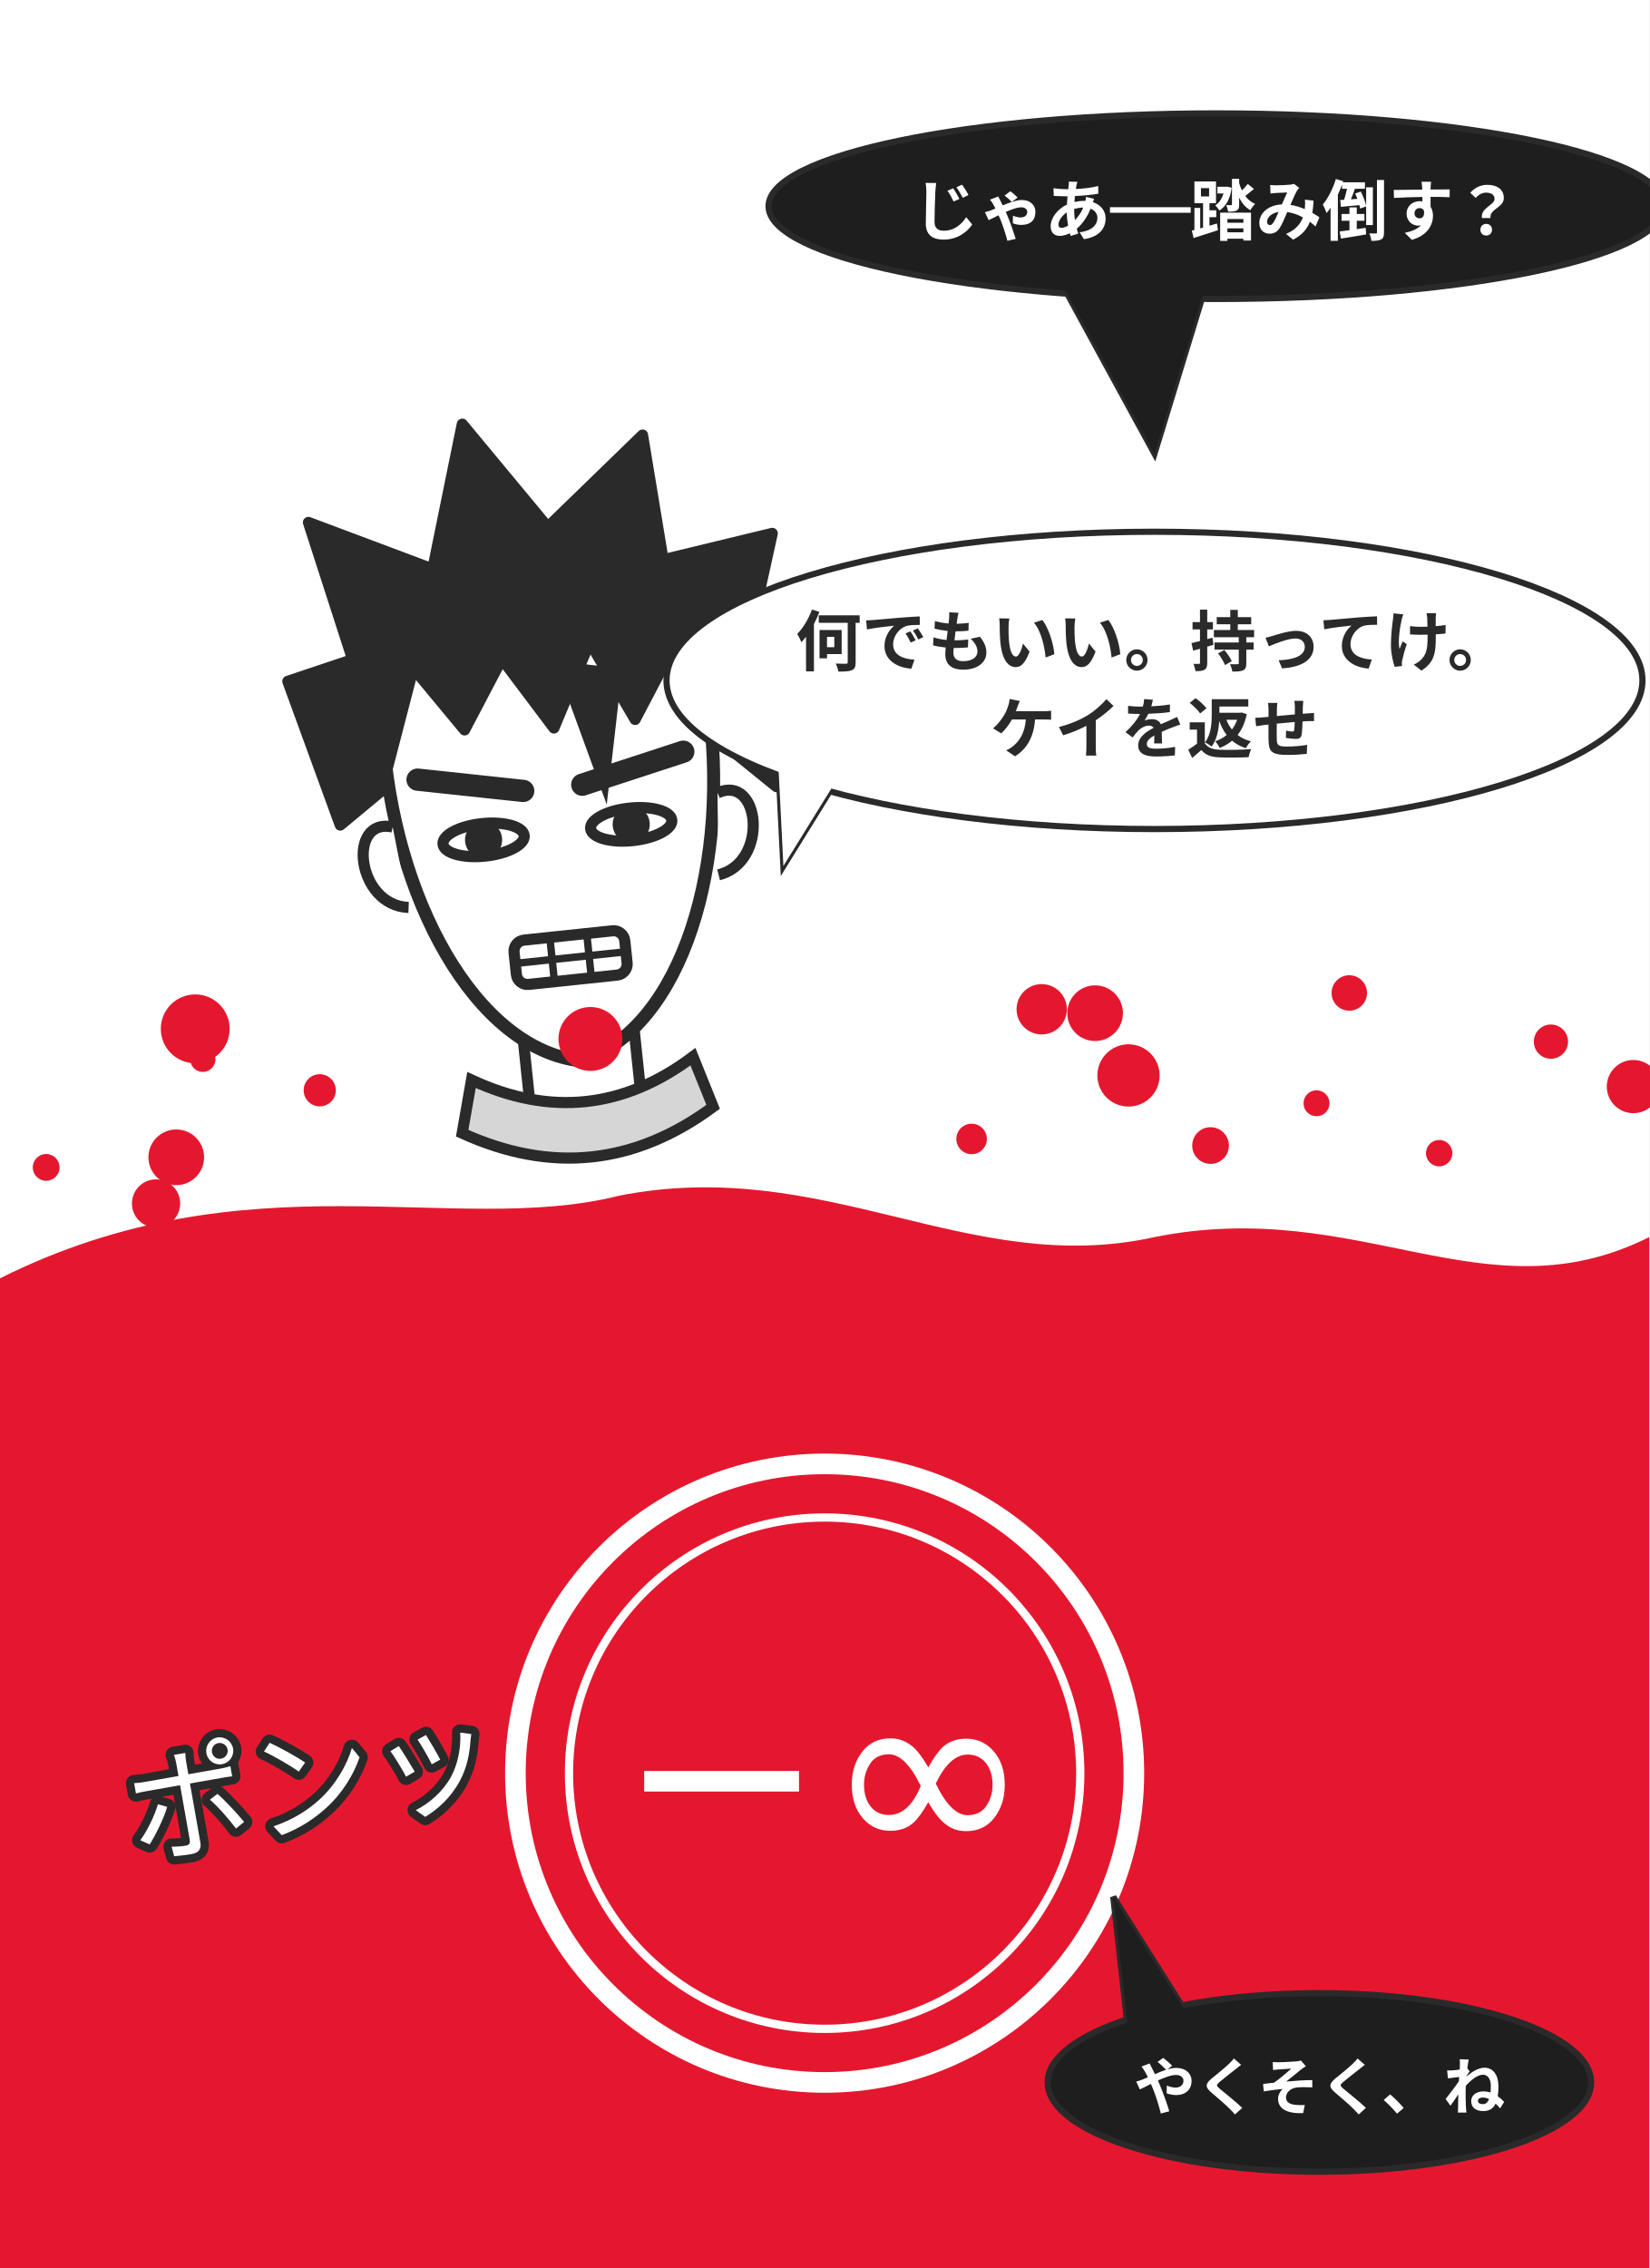
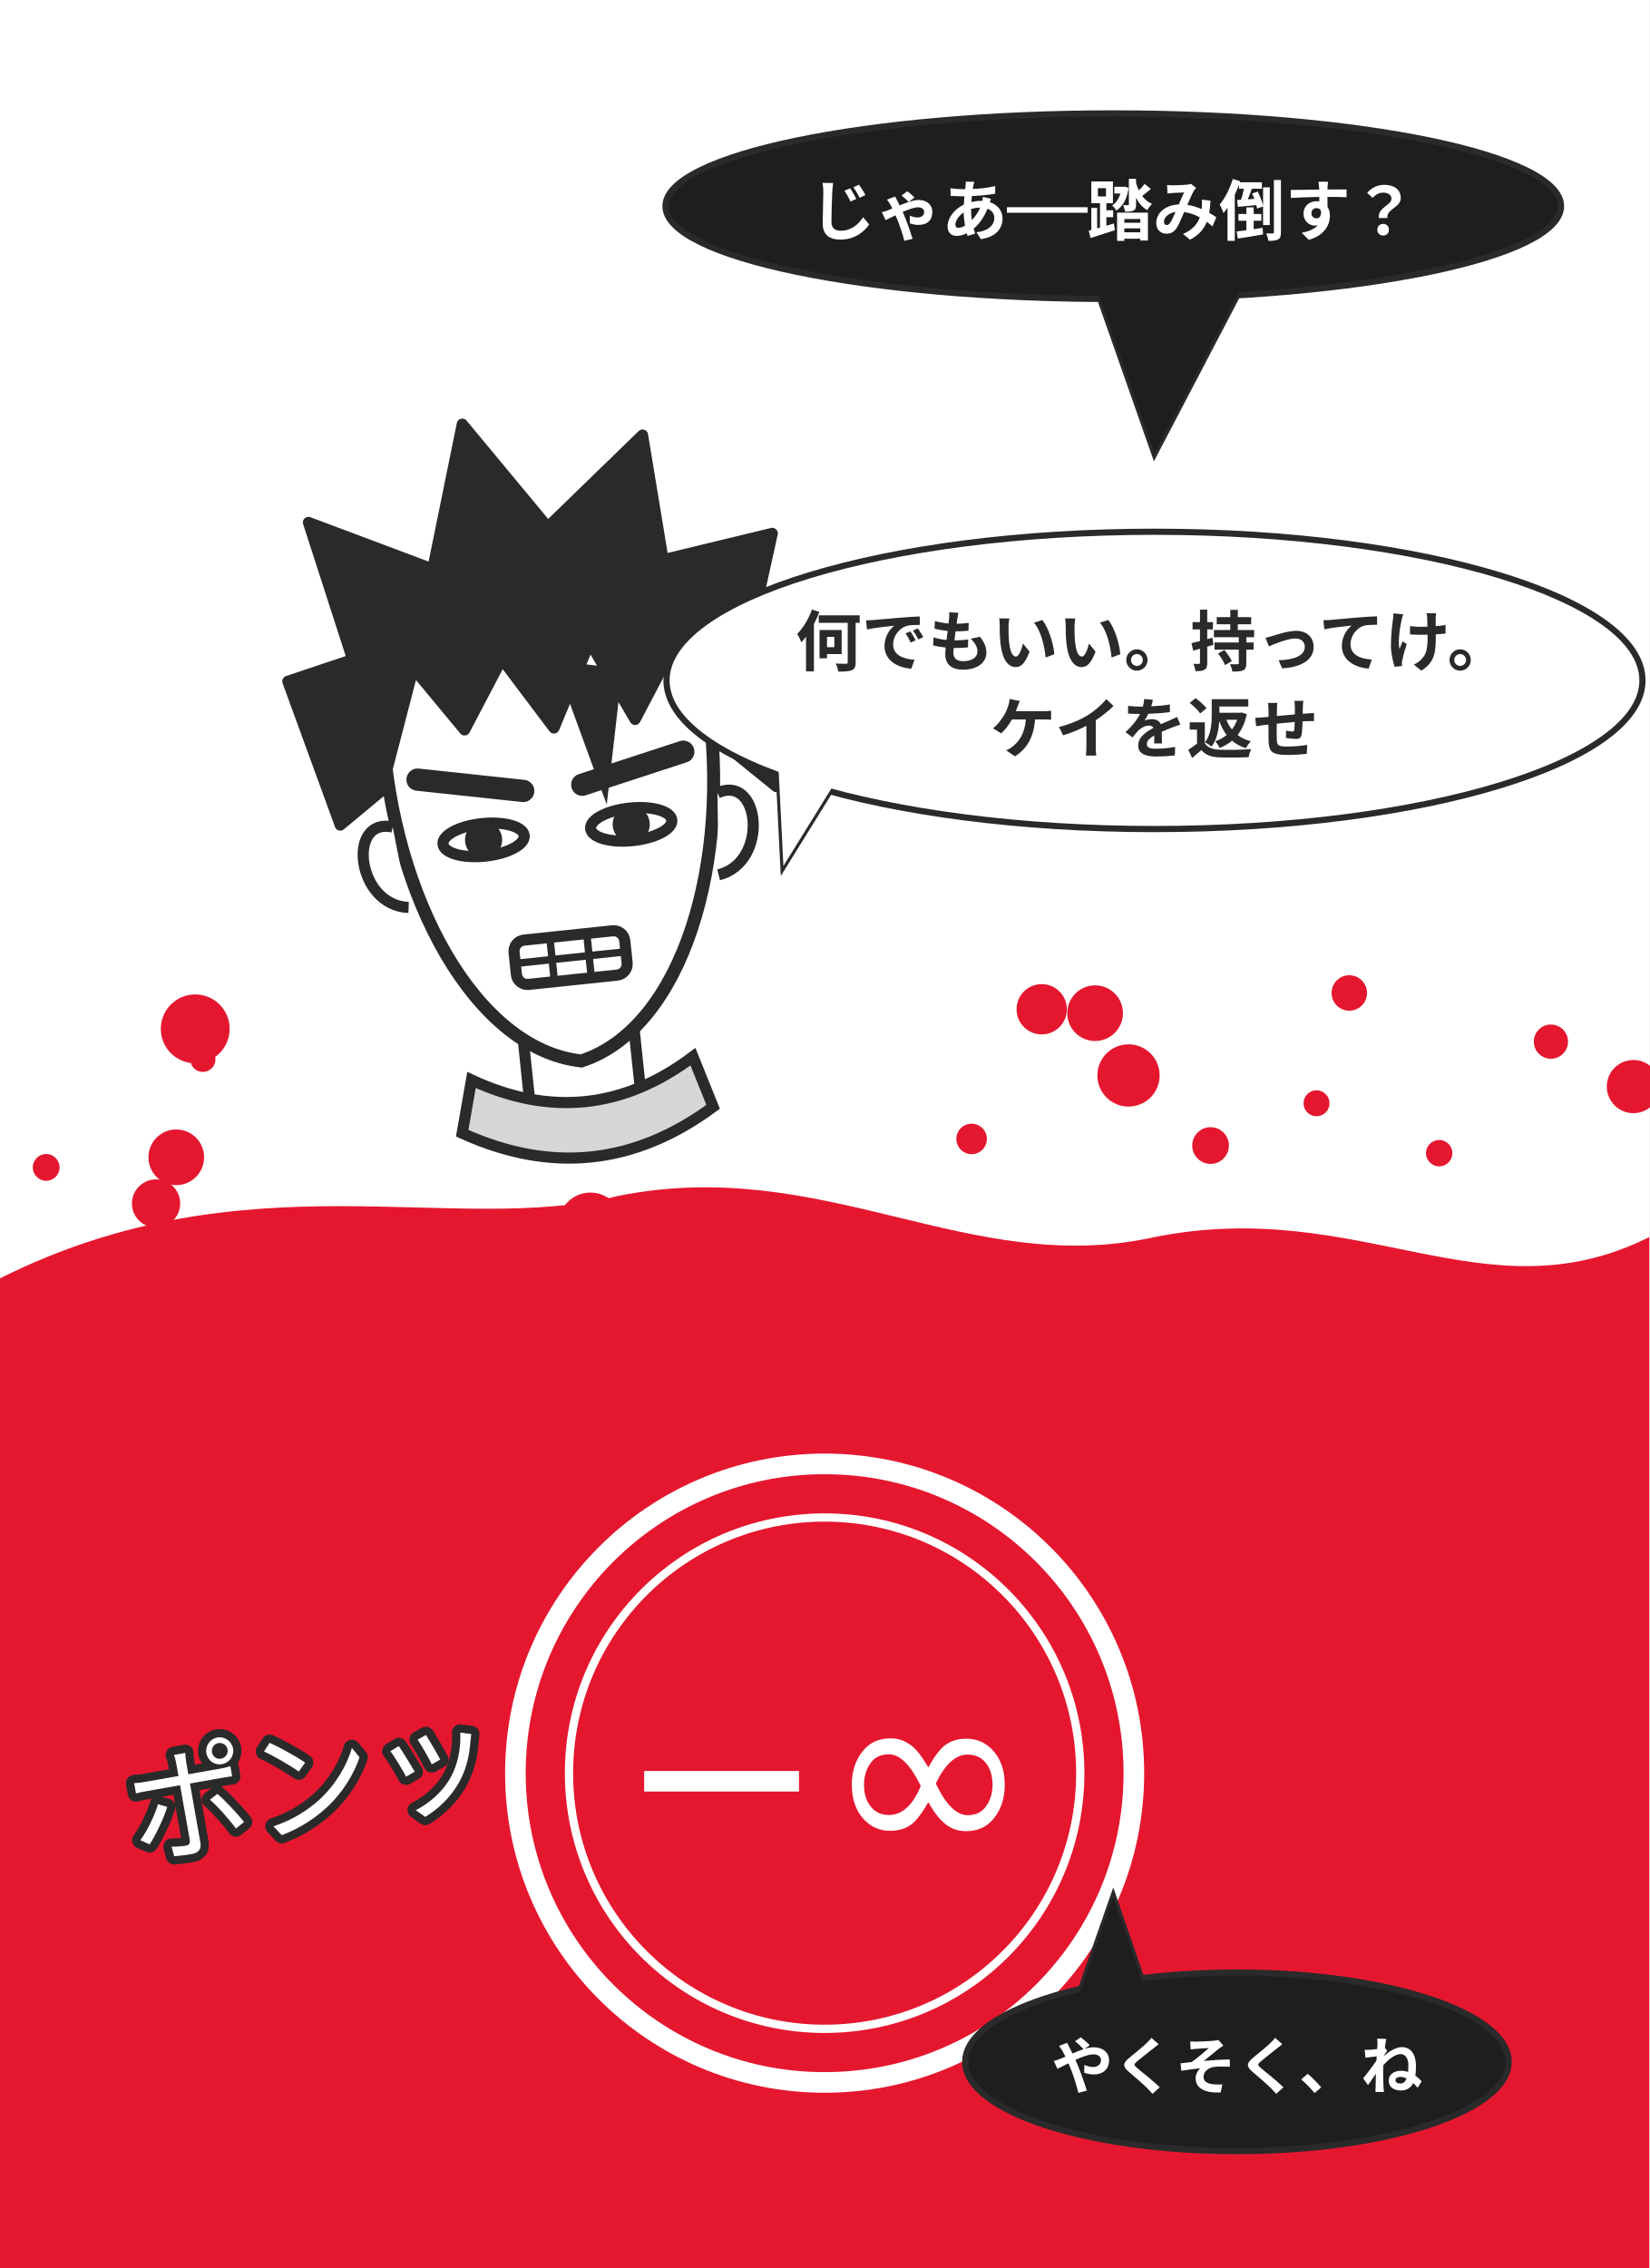
<svg xmlns="http://www.w3.org/2000/svg" viewBox="0 0 800 1100">
  <rect width="800" height="1100" fill="#FFFFFF" />
  <g transform="translate(270,400) rotate(-6) scale(1.8,1.8)">
    <rect x="-15" y="42" width="30" height="34" fill="#FFFFFF" stroke="#2A2A2A" stroke-width="3" />
    <path d="M-44,-30 C-46,15 -28,58 0,64 C28,58 46,15 44,-30 C40,-72 -40,-72 -44,-30 Z" fill="#FFFFFF" stroke="#2A2A2A" stroke-width="3.5" />
    <path d="M-44,-4 C-56,-8 -56,16 -42,18 M44,-4 C56,-8 56,16 42,18" fill="#FFFFFF" stroke="#2A2A2A" stroke-width="3" />
    <polygon points="-58,-6 -68,-46 -50,-50 -58,-88 -26,-72 -14,-110 6,-80 34,-102 36,-68 66,-72 54,-36 60,-4 46,-18 36,-44 24,-26 14,-48 2,-26 -10,-46 -22,-28 -34,-46 -46,-14" fill="#2A2A2A" stroke="#2A2A2A" stroke-width="3" stroke-linejoin="round" />
    <polygon points="4,-44 14,-4 22,-40" fill="#2A2A2A" />
    <ellipse cx="-20" cy="2" rx="11" ry="4.4" fill="#FFFFFF" stroke="#2A2A2A" stroke-width="3" />
    <circle cx="-20" cy="2" r="5" fill="#2A2A2A" />
    <ellipse cx="20" cy="2" rx="11" ry="4.4" fill="#FFFFFF" stroke="#2A2A2A" stroke-width="3" />
    <circle cx="20" cy="2" r="5" fill="#2A2A2A" />
    <path d="M-36,-16 L-8,-10 M36,-16 L8,-10" stroke="#2A2A2A" stroke-width="6" stroke-linecap="round" />
    <rect x="-15" y="30" width="30" height="12" rx="3" fill="#FFFFFF" stroke="#2A2A2A" stroke-width="3" />
    <path d="M-15,36 L15,36 M-5,30 L-5,42 M5,30 L5,42" stroke="#2A2A2A" stroke-width="2" />
    <path d="M-30,66 Q0,84 30,66 L34,80 Q0,100 -34,80 Z" fill="#D6D6D6" stroke="#2A2A2A" stroke-width="3" />
  </g>
  <path d="M0,620 C120,560 220,600 300,580 C400,560 470,620 560,600 C660,580 720,640 800,600 L800,1100 L0,1100 Z" fill="#E5172F" />
  <circle cx="85.5" cy="561.3" r="13.5" fill="#E5172F" />
  <circle cx="752.3" cy="505.2" r="8.3" fill="#E5172F" />
  <circle cx="587.2" cy="555.6" r="8.9" fill="#E5172F" />
  <circle cx="547.4" cy="521.6" r="15.1" fill="#E5172F" />
  <circle cx="94.7" cy="499" r="16.7" fill="#E5172F" />
-   <circle cx="286.4" cy="503.9" r="15.5" fill="#E5172F" />
+   <circle cx="286.4" cy="593.9" r="15.5" fill="#E5172F" />
  <circle cx="505.3" cy="489.5" r="12.2" fill="#E5172F" />
  <circle cx="531.2" cy="491.4" r="13.5" fill="#E5172F" />
  <circle cx="98.4" cy="513.8" r="6.1" fill="#E5172F" />
-   <circle cx="163.5" cy="597.1" r="10.2" fill="#E5172F" />
+   <circle cx="163.5" cy="687.1" r="10.2" fill="#E5172F" />
  <circle cx="792.3" cy="527" r="12.9" fill="#E5172F" />
  <circle cx="698.1" cy="559.3" r="6.4" fill="#E5172F" />
  <circle cx="471.3" cy="552.4" r="7.4" fill="#E5172F" />
  <circle cx="75.7" cy="583.7" r="11.7" fill="#E5172F" />
-   <circle cx="155.1" cy="528.8" r="7.8" fill="#E5172F" />
+   <circle cx="155.1" cy="618.8" r="7.8" fill="#E5172F" />
  <circle cx="638.6" cy="535.1" r="6.3" fill="#E5172F" />
  <circle cx="654.5" cy="481.6" r="8.6" fill="#E5172F" />
  <circle cx="22.4" cy="566.2" r="6.5" fill="#E5172F" />
  <circle cx="400" cy="860" r="150" fill="none" stroke="#FFFFFF" stroke-width="10" />
  <circle cx="400" cy="860" r="124" fill="none" stroke="#FFFFFF" stroke-width="4" />
  <text x="400" y="860" font-family="Dela Gothic One, IPAGothic, sans-serif" font-size="120" font-weight="400" fill="#FFFFFF" text-anchor="middle" dominant-baseline="central">−∞</text>
  <text x="150" y="860" font-family="Dela Gothic One, IPAGothic, sans-serif" font-size="60" fill="#FFFFFF" stroke="#2A2A2A" stroke-width="8" paint-order="stroke" stroke-linejoin="round" text-anchor="middle" dominant-baseline="central" letter-spacing="0" transform="rotate(-10 150 860)">ポンッ</text>
-   <path d="M512.1,132.2 L560,220 L585.7,136" fill="#1E1E1E" stroke="#2A2A2A" stroke-width="3" />
-   <ellipse cx="590" cy="100" rx="217.2" ry="45" fill="#1E1E1E" stroke="#2A2A2A" stroke-width="3" />
-   <path d="M512.1,132.2 L560,220 L585.7,136 Z" fill="#1E1E1E" stroke="none" />
-   <text x="590" y="100" font-family="Zen Kaku Gothic New, IPAGothic, sans-serif" font-size="32" font-weight="700" fill="#FFFFFF" text-anchor="middle" dominant-baseline="central">じゃあ──踏み倒す？</text>
+   <path d="M530.5,136 L560,220 L605.3,133.4" fill="#1E1E1E" stroke="#2A2A2A" stroke-width="3" />
+   <ellipse cx="540" cy="100" rx="217.2" ry="45" fill="#1E1E1E" stroke="#2A2A2A" stroke-width="3" />
+   <path d="M530.5,136 L560,220 L605.3,133.4 Z" fill="#1E1E1E" stroke="none" />
+   <text x="540" y="100" font-family="Zen Kaku Gothic New, IPAGothic, sans-serif" font-size="32" font-weight="700" fill="#FFFFFF" text-anchor="middle" dominant-baseline="central">じゃあ──踏み倒す？</text>
  <path d="M376.2,343.9 L380,420 L413.2,366.4" fill="#FFFFFF" stroke="#2A2A2A" stroke-width="3" />
  <ellipse cx="560" cy="330" rx="236.7" ry="72.1" fill="#FFFFFF" stroke="#2A2A2A" stroke-width="3" />
  <path d="M376.2,343.9 L380,420 L413.2,366.4 Z" fill="#FFFFFF" stroke="none" />
  <text x="560" y="308.9" font-family="Zen Kaku Gothic New, IPAGothic, sans-serif" font-size="32" font-weight="700" fill="#2A2A2A" text-anchor="middle" dominant-baseline="central">何でもいい。持ってけ。</text>
  <text x="560" y="351.1" font-family="Zen Kaku Gothic New, IPAGothic, sans-serif" font-size="32" font-weight="700" fill="#2A2A2A" text-anchor="middle" dominant-baseline="central">ケイを返せ</text>
-   <path d="M578.9,981.7 L540,920 L548.1,993" fill="#1E1E1E" stroke="#2A2A2A" stroke-width="3" />
-   <ellipse cx="640" cy="1010" rx="131.8" ry="43.3" fill="#1E1E1E" stroke="#2A2A2A" stroke-width="3" />
-   <path d="M578.9,981.7 L540,920 L548.1,993 Z" fill="#1E1E1E" stroke="none" />
-   <text x="640" y="1010" font-family="Zen Kaku Gothic New, IPAGothic, sans-serif" font-size="30" font-weight="700" fill="#FFFFFF" text-anchor="middle" dominant-baseline="central">やくそく、ね</text>
+   <path d="M556.7,968.4 L540,920 L519.9,977.5" fill="#1E1E1E" stroke="#2A2A2A" stroke-width="3" />
+   <ellipse cx="600" cy="1000" rx="131.8" ry="43.3" fill="#1E1E1E" stroke="#2A2A2A" stroke-width="3" />
+   <path d="M556.7,968.4 L540,920 L519.9,977.5 Z" fill="#1E1E1E" stroke="none" />
+   <text x="600" y="1000" font-family="Zen Kaku Gothic New, IPAGothic, sans-serif" font-size="30" font-weight="700" fill="#FFFFFF" text-anchor="middle" dominant-baseline="central">やくそく、ね</text>
</svg>
